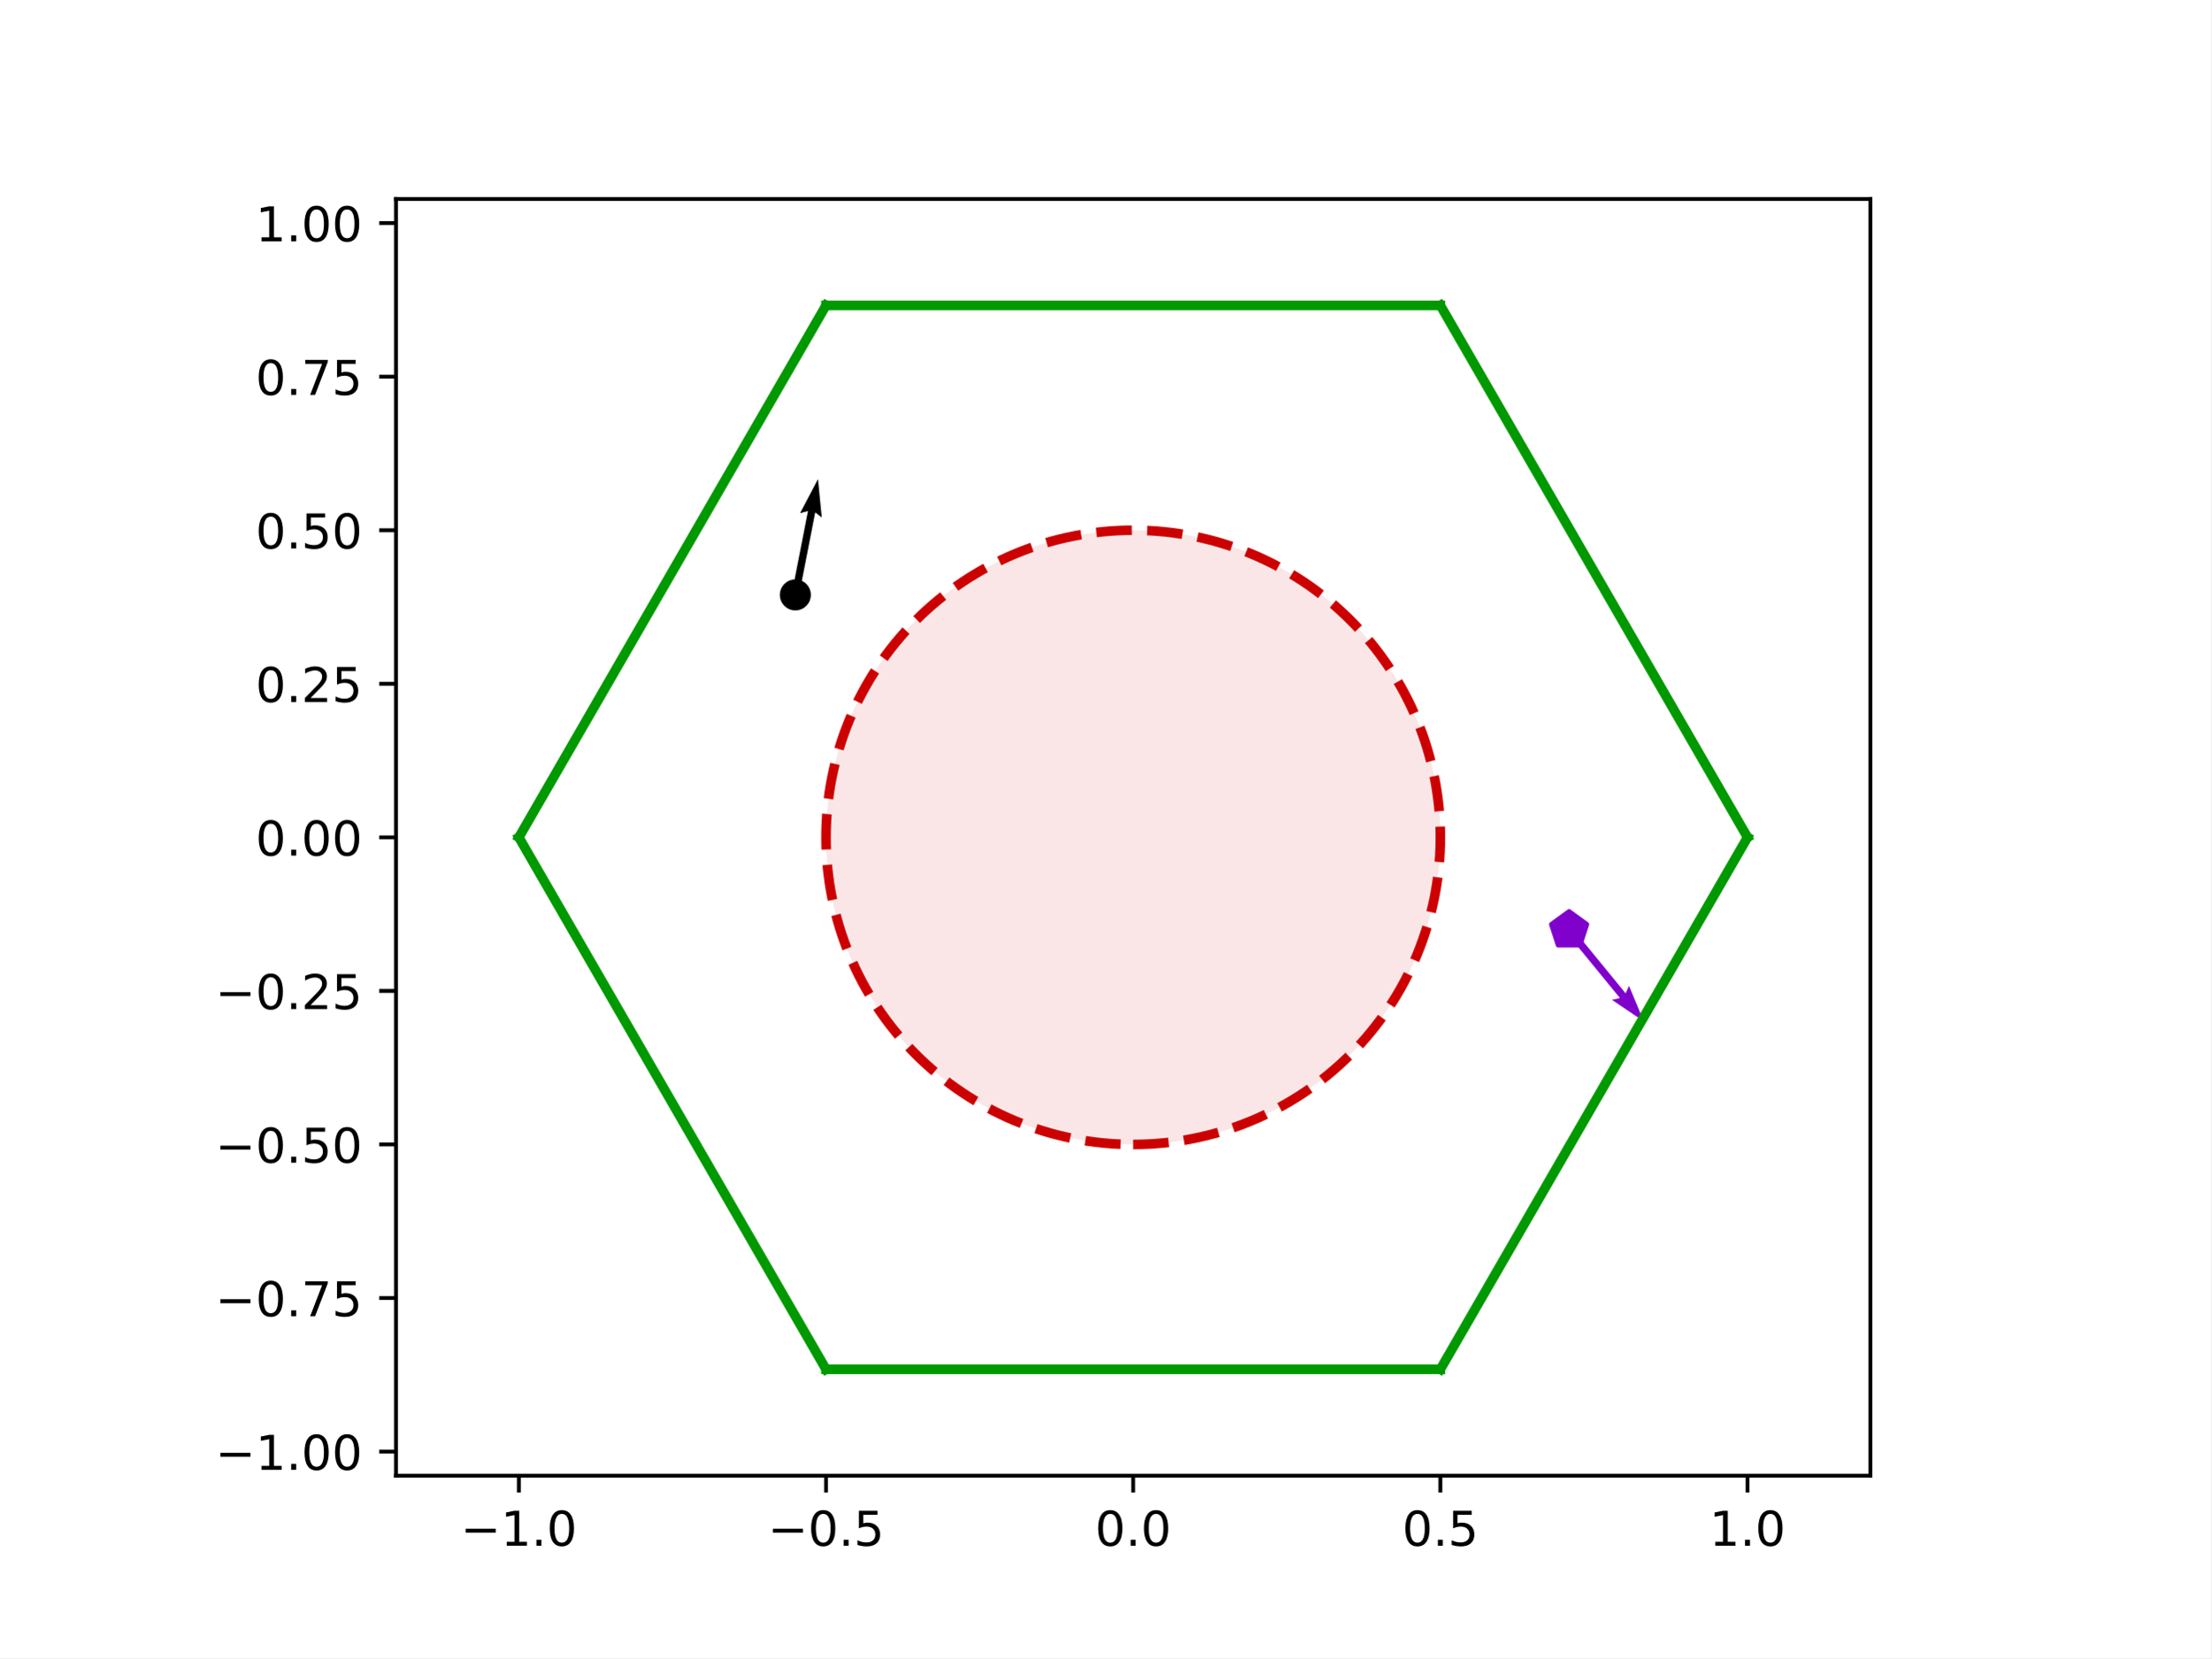
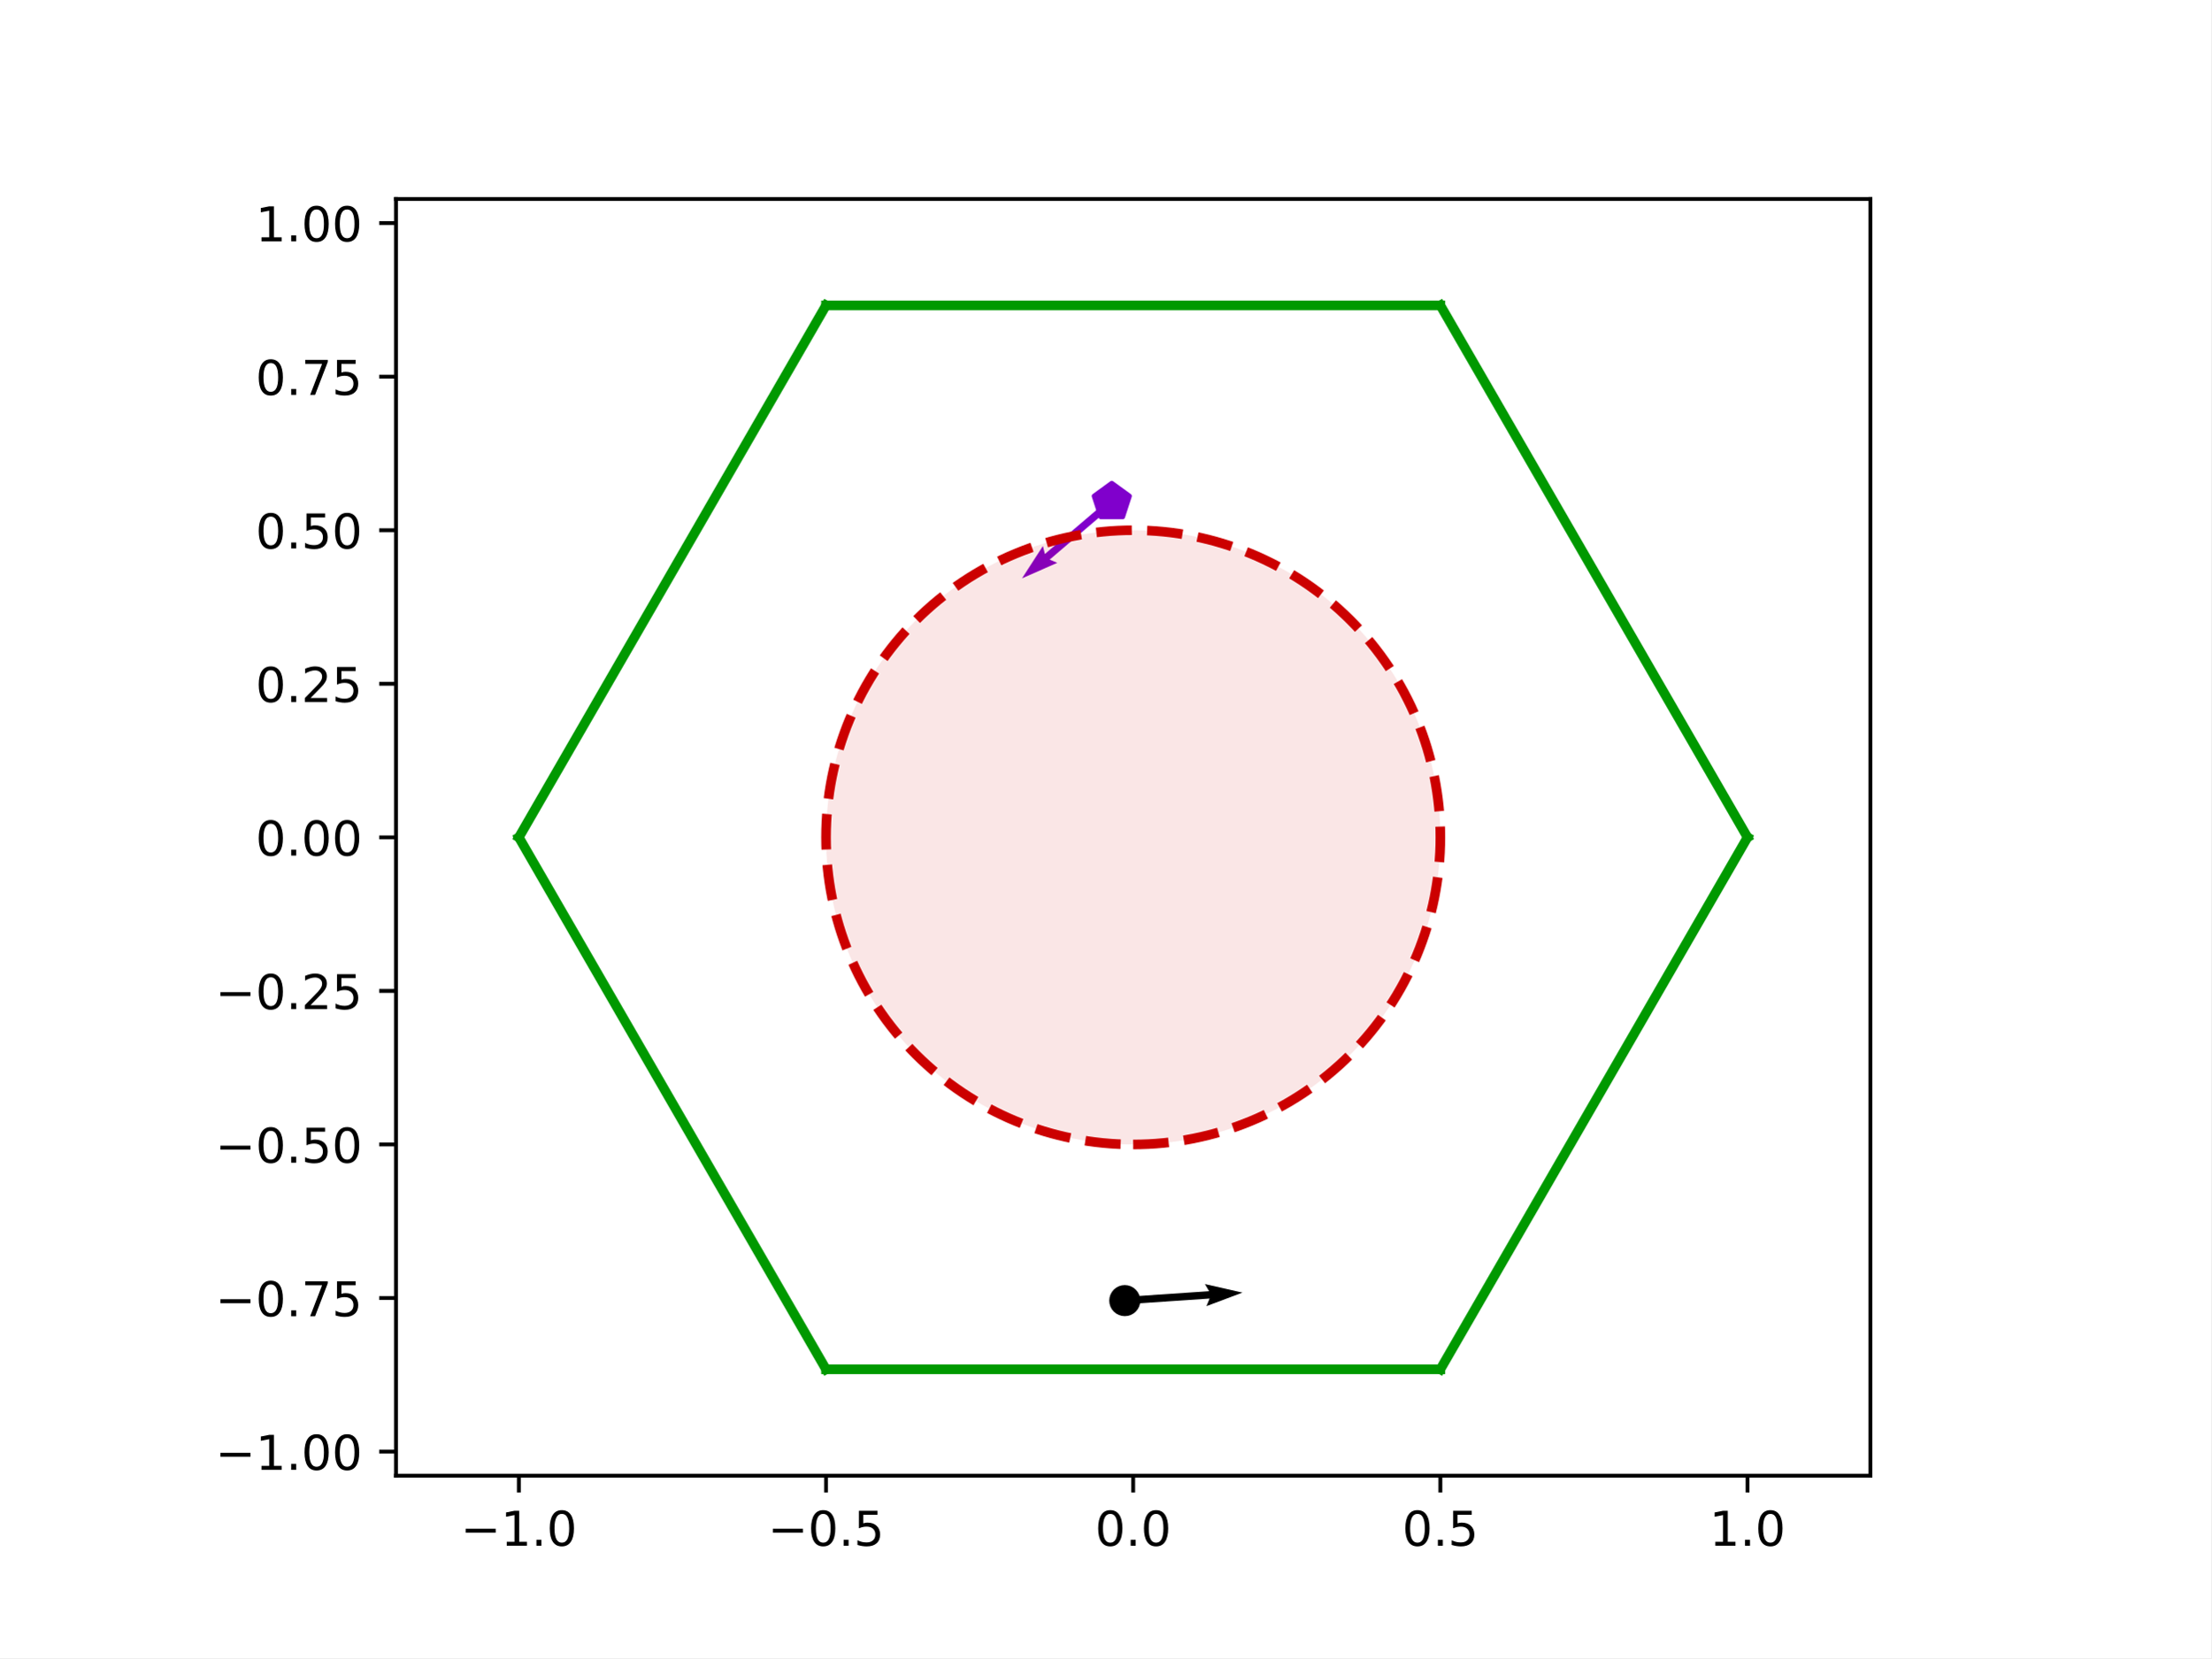
<svg xmlns="http://www.w3.org/2000/svg" xmlns:xlink="http://www.w3.org/1999/xlink" height="345.6pt" version="1.1" viewBox="0 0 460.8 345.6" width="460.8pt">
  <defs>
    <style type="text/css">
*{stroke-linecap:butt;stroke-linejoin:round;}
  </style>
  </defs>
  <g id="figure_1">
    <g id="patch_1">
      <path d="M 0 345.6  L 460.8 345.6  L 460.8 0  L 0 0  z " style="fill:#ffffff;" />
    </g>
    <g id="axes_1">
      <g id="patch_2">
        <path d="M 82.52 307.584  L 389.8 307.584  L 389.8 41.472  L 82.52 41.472  z " style="fill:#ffffff;" />
      </g>
      <g id="PathCollection_1">
        <defs>
-           <path d="M 0 2.739  C 0.726 2.739 1.423 2.45 1.936 1.936  C 2.45 1.423 2.739 0.726 2.739 0  C 2.739 -0.726 2.45 -1.423 1.936 -1.936  C 1.423 -2.45 0.726 -2.739 0 -2.739  C -0.726 -2.739 -1.423 -2.45 -1.936 -1.936  C -2.45 -1.423 -2.739 -0.726 -2.739 0  C -2.739 0.726 -2.45 1.423 -1.936 1.936  C -1.423 2.45 -0.726 2.739 0 2.739  z " id="m0cf486d48d" style="stroke:#000000;" />
+           <path d="M 0 2.739  C 0.726 2.739 1.423 2.45 1.936 1.936  C 2.45 1.423 2.739 0.726 2.739 0  C 2.739 -0.726 2.45 -1.423 1.936 -1.936  C 1.423 -2.45 0.726 -2.739 0 -2.739  C -0.726 -2.739 -1.423 -2.45 -1.936 -1.936  C -2.45 -1.423 -2.739 -0.726 -2.739 0  C -2.739 0.726 -2.45 1.423 -1.936 1.936  C -1.423 2.45 -0.726 2.739 0 2.739  z " id="md118e2798e" style="stroke:#000000;" />
        </defs>
-         <g clip-path="url(#pa2cdaf204b)">
-           <use style="stroke:#000000;" x="165.749" xlink:href="#m0cf486d48d" y="123.991" />
+         <g clip-path="url(#p1fbea5cbd0)">
+           <use style="stroke:#000000;" x="234.407" xlink:href="#md118e2798e" y="271.093" />
        </g>
      </g>
      <g id="Quiver_1">
-         <path clip-path="url(#pa2cdaf204b)" d="M 164.995 123.844  L 168.385 106.504  L 166.73 106.963  L 170.466 99.866  L 171.254 107.847  L 169.893 106.798  L 166.503 124.139  L 164.995 123.844  " />
+         <path clip-path="url(#p1fbea5cbd0)" d="M 234.355 270.327  L 251.982 269.126  L 251.112 267.646  L 258.932 269.423  L 251.425 272.244  L 252.087 270.659  L 234.459 271.86  L 234.355 270.327  " />
      </g>
      <g id="PathCollection_2">
        <defs>
-           <path d="M 0 -3.873  L -3.683 -1.197  L -2.276 3.133  L 2.276 3.133  L 3.683 -1.197  z " id="m85e34f2ffe" style="stroke:#8000cc;" />
+           <path d="M 0 -3.873  L -3.683 -1.197  L -2.276 3.133  L 2.276 3.133  L 3.683 -1.197  z " id="m36517d6e3b" style="stroke:#8000cc;" />
        </defs>
-         <g clip-path="url(#pa2cdaf204b)">
-           <use style="fill:#8000cc;stroke:#8000cc;" x="327.008" xlink:href="#m85e34f2ffe" y="193.861" />
+         <g clip-path="url(#p1fbea5cbd0)">
+           <use style="fill:#8000cc;stroke:#8000cc;" x="231.697" xlink:href="#m36517d6e3b" y="104.588" />
        </g>
      </g>
      <g id="Quiver_2">
-         <path clip-path="url(#pa2cdaf204b)" d="M 327.602 193.375  L 338.793 207.048  L 339.495 205.48  L 342.577 212.884  L 335.928 208.399  L 337.604 208.021  L 326.413 194.348  L 327.602 193.375  " style="fill:#8000cc;" />
+         <path clip-path="url(#p1fbea5cbd0)" d="M 232.196 105.172  L 218.753 116.638  L 220.334 117.308  L 212.994 120.54  L 217.343 113.801  L 217.756 115.469  L 231.199 104.003  L 232.196 105.172  " style="fill:#8000cc;" />
      </g>
      <g id="patch_3">
-         <path clip-path="url(#pa2cdaf204b)" d="M 236.16 238.545  C 253.137 238.545 269.422 231.799 281.427 219.795  C 293.431 207.79 300.177 191.505 300.177 174.528  C 300.177 157.551 293.431 141.266 281.427 129.261  C 269.422 117.257 253.137 110.511 236.16 110.511  C 219.183 110.511 202.898 117.257 190.893 129.261  C 178.889 141.266 172.143 157.551 172.143 174.528  C 172.143 191.505 178.889 207.79 190.893 219.795  C 202.898 231.799 219.183 238.545 236.16 238.545  z " style="fill:#cc0000;fill-opacity:0.1;stroke:#cc0000;stroke-dasharray:7.4,3.2;stroke-dashoffset:0;stroke-linejoin:miter;stroke-width:2;" />
+         <path clip-path="url(#p1fbea5cbd0)" d="M 236.16 238.545  C 253.137 238.545 269.422 231.799 281.427 219.795  C 293.431 207.79 300.177 191.505 300.177 174.528  C 300.177 157.551 293.431 141.266 281.427 129.261  C 269.422 117.257 253.137 110.511 236.16 110.511  C 219.183 110.511 202.898 117.257 190.893 129.261  C 178.889 141.266 172.143 157.551 172.143 174.528  C 172.143 191.505 178.889 207.79 190.893 219.795  C 202.898 231.799 219.183 238.545 236.16 238.545  z " style="fill:#cc0000;fill-opacity:0.1;stroke:#cc0000;stroke-dasharray:7.4,3.2;stroke-dashoffset:0;stroke-linejoin:miter;stroke-width:2;" />
      </g>
      <g id="matplotlib.axis_1">
        <g id="xtick_1">
          <g id="line2d_1">
            <defs>
-               <path d="M 0 0  L 0 3.5  " id="mab20a97a8b" style="stroke:#000000;stroke-width:0.8;" />
-             </defs>
-             <g>
-               <use style="stroke:#000000;stroke-width:0.8;" x="108.127" xlink:href="#mab20a97a8b" y="307.584" />
+               <path d="M 0 0  L 0 3.5  " id="m474ce4855e" style="stroke:#000000;stroke-width:0.8;" />
+             </defs>
+             <g>
+               <use style="stroke:#000000;stroke-width:0.8;" x="108.127" xlink:href="#m474ce4855e" y="307.584" />
            </g>
          </g>
          <g id="text_1">
            <defs>
              <path d="M 10.594 35.5  L 73.188 35.5  L 73.188 27.203  L 10.594 27.203  z " id="DejaVuSans-2212" />
              <path d="M 12.406 8.297  L 28.516 8.297  L 28.516 63.922  L 10.984 60.406  L 10.984 69.391  L 28.422 72.906  L 38.281 72.906  L 38.281 8.297  L 54.391 8.297  L 54.391 0  L 12.406 0  z " id="DejaVuSans-31" />
              <path d="M 10.688 12.406  L 21 12.406  L 21 0  L 10.688 0  z " id="DejaVuSans-2e" />
              <path d="M 31.781 66.406  Q 24.172 66.406 20.328 58.906  Q 16.5 51.422 16.5 36.375  Q 16.5 21.391 20.328 13.891  Q 24.172 6.391 31.781 6.391  Q 39.453 6.391 43.281 13.891  Q 47.125 21.391 47.125 36.375  Q 47.125 51.422 43.281 58.906  Q 39.453 66.406 31.781 66.406  z M 31.781 74.219  Q 44.047 74.219 50.516 64.516  Q 56.984 54.828 56.984 36.375  Q 56.984 17.969 50.516 8.266  Q 44.047 -1.422 31.781 -1.422  Q 19.531 -1.422 13.062 8.266  Q 6.594 17.969 6.594 36.375  Q 6.594 54.828 13.062 64.516  Q 19.531 74.219 31.781 74.219  z " id="DejaVuSans-30" />
            </defs>
            <g transform="translate(95.9854 322.1824)scale(0.1 -0.1)">
              <use xlink:href="#DejaVuSans-2212" />
              <use x="83.789" xlink:href="#DejaVuSans-31" />
              <use x="147.412" xlink:href="#DejaVuSans-2e" />
              <use x="179.199" xlink:href="#DejaVuSans-30" />
            </g>
          </g>
        </g>
        <g id="xtick_2">
          <g id="line2d_2">
            <g>
-               <use style="stroke:#000000;stroke-width:0.8;" x="172.143" xlink:href="#mab20a97a8b" y="307.584" />
+               <use style="stroke:#000000;stroke-width:0.8;" x="172.143" xlink:href="#m474ce4855e" y="307.584" />
            </g>
          </g>
          <g id="text_2">
            <defs>
              <path d="M 10.797 72.906  L 49.516 72.906  L 49.516 64.594  L 19.828 64.594  L 19.828 46.734  Q 21.969 47.469 24.109 47.828  Q 26.266 48.188 28.422 48.188  Q 40.625 48.188 47.75 41.5  Q 54.891 34.812 54.891 23.391  Q 54.891 11.625 47.562 5.094  Q 40.234 -1.422 26.906 -1.422  Q 22.312 -1.422 17.547 -0.641  Q 12.797 0.141 7.719 1.703  L 7.719 11.625  Q 12.109 9.234 16.797 8.062  Q 21.484 6.891 26.703 6.891  Q 35.156 6.891 40.078 11.328  Q 45.016 15.766 45.016 23.391  Q 45.016 31 40.078 35.438  Q 35.156 39.891 26.703 39.891  Q 22.75 39.891 18.812 39.016  Q 14.891 38.141 10.797 36.281  z " id="DejaVuSans-35" />
            </defs>
            <g transform="translate(160.002 322.1824)scale(0.1 -0.1)">
              <use xlink:href="#DejaVuSans-2212" />
              <use x="83.789" xlink:href="#DejaVuSans-30" />
              <use x="147.412" xlink:href="#DejaVuSans-2e" />
              <use x="179.199" xlink:href="#DejaVuSans-35" />
            </g>
          </g>
        </g>
        <g id="xtick_3">
          <g id="line2d_3">
            <g>
-               <use style="stroke:#000000;stroke-width:0.8;" x="236.16" xlink:href="#mab20a97a8b" y="307.584" />
+               <use style="stroke:#000000;stroke-width:0.8;" x="236.16" xlink:href="#m474ce4855e" y="307.584" />
            </g>
          </g>
          <g id="text_3">
            <g transform="translate(228.2084 322.1824)scale(0.1 -0.1)">
              <use xlink:href="#DejaVuSans-30" />
              <use x="63.623" xlink:href="#DejaVuSans-2e" />
              <use x="95.41" xlink:href="#DejaVuSans-30" />
            </g>
          </g>
        </g>
        <g id="xtick_4">
          <g id="line2d_4">
            <g>
-               <use style="stroke:#000000;stroke-width:0.8;" x="300.177" xlink:href="#mab20a97a8b" y="307.584" />
+               <use style="stroke:#000000;stroke-width:0.8;" x="300.177" xlink:href="#m474ce4855e" y="307.584" />
            </g>
          </g>
          <g id="text_4">
            <g transform="translate(292.225 322.1824)scale(0.1 -0.1)">
              <use xlink:href="#DejaVuSans-30" />
              <use x="63.623" xlink:href="#DejaVuSans-2e" />
              <use x="95.41" xlink:href="#DejaVuSans-35" />
            </g>
          </g>
        </g>
        <g id="xtick_5">
          <g id="line2d_5">
            <g>
-               <use style="stroke:#000000;stroke-width:0.8;" x="364.193" xlink:href="#mab20a97a8b" y="307.584" />
+               <use style="stroke:#000000;stroke-width:0.8;" x="364.193" xlink:href="#m474ce4855e" y="307.584" />
            </g>
          </g>
          <g id="text_5">
            <g transform="translate(356.2416 322.1824)scale(0.1 -0.1)">
              <use xlink:href="#DejaVuSans-31" />
              <use x="63.623" xlink:href="#DejaVuSans-2e" />
              <use x="95.41" xlink:href="#DejaVuSans-30" />
            </g>
          </g>
        </g>
      </g>
      <g id="matplotlib.axis_2">
        <g id="ytick_1">
          <g id="line2d_6">
            <defs>
-               <path d="M 0 0  L -3.5 0  " id="mf7bdf78ca4" style="stroke:#000000;stroke-width:0.8;" />
-             </defs>
-             <g>
-               <use style="stroke:#000000;stroke-width:0.8;" x="82.52" xlink:href="#mf7bdf78ca4" y="302.561" />
+               <path d="M 0 0  L -3.5 0  " id="m3ae79cbdc0" style="stroke:#000000;stroke-width:0.8;" />
+             </defs>
+             <g>
+               <use style="stroke:#000000;stroke-width:0.8;" x="82.52" xlink:href="#m3ae79cbdc0" y="302.561" />
            </g>
          </g>
          <g id="text_6">
            <g transform="translate(44.87485 306.3604)scale(0.1 -0.1)">
              <use xlink:href="#DejaVuSans-2212" />
              <use x="83.789" xlink:href="#DejaVuSans-31" />
              <use x="147.412" xlink:href="#DejaVuSans-2e" />
              <use x="179.199" xlink:href="#DejaVuSans-30" />
              <use x="242.822" xlink:href="#DejaVuSans-30" />
            </g>
          </g>
        </g>
        <g id="ytick_2">
          <g id="line2d_7">
            <g>
-               <use style="stroke:#000000;stroke-width:0.8;" x="82.52" xlink:href="#mf7bdf78ca4" y="270.553" />
+               <use style="stroke:#000000;stroke-width:0.8;" x="82.52" xlink:href="#m3ae79cbdc0" y="270.553" />
            </g>
          </g>
          <g id="text_7">
            <defs>
              <path d="M 8.203 72.906  L 55.078 72.906  L 55.078 68.703  L 28.609 0  L 18.312 0  L 43.219 64.594  L 8.203 64.594  z " id="DejaVuSans-37" />
            </defs>
            <g transform="translate(44.87485 274.3521)scale(0.1 -0.1)">
              <use xlink:href="#DejaVuSans-2212" />
              <use x="83.789" xlink:href="#DejaVuSans-30" />
              <use x="147.412" xlink:href="#DejaVuSans-2e" />
              <use x="179.199" xlink:href="#DejaVuSans-37" />
              <use x="242.822" xlink:href="#DejaVuSans-35" />
            </g>
          </g>
        </g>
        <g id="ytick_3">
          <g id="line2d_8">
            <g>
-               <use style="stroke:#000000;stroke-width:0.8;" x="82.52" xlink:href="#mf7bdf78ca4" y="238.545" />
+               <use style="stroke:#000000;stroke-width:0.8;" x="82.52" xlink:href="#m3ae79cbdc0" y="238.545" />
            </g>
          </g>
          <g id="text_8">
            <g transform="translate(44.87485 242.3438)scale(0.1 -0.1)">
              <use xlink:href="#DejaVuSans-2212" />
              <use x="83.789" xlink:href="#DejaVuSans-30" />
              <use x="147.412" xlink:href="#DejaVuSans-2e" />
              <use x="179.199" xlink:href="#DejaVuSans-35" />
              <use x="242.822" xlink:href="#DejaVuSans-30" />
            </g>
          </g>
        </g>
        <g id="ytick_4">
          <g id="line2d_9">
            <g>
-               <use style="stroke:#000000;stroke-width:0.8;" x="82.52" xlink:href="#mf7bdf78ca4" y="206.536" />
+               <use style="stroke:#000000;stroke-width:0.8;" x="82.52" xlink:href="#m3ae79cbdc0" y="206.536" />
            </g>
          </g>
          <g id="text_9">
            <defs>
              <path d="M 19.188 8.297  L 53.609 8.297  L 53.609 0  L 7.328 0  L 7.328 8.297  Q 12.938 14.109 22.625 23.891  Q 32.328 33.688 34.812 36.531  Q 39.547 41.844 41.422 45.531  Q 43.312 49.219 43.312 52.781  Q 43.312 58.594 39.234 62.25  Q 35.156 65.922 28.609 65.922  Q 23.969 65.922 18.812 64.312  Q 13.672 62.703 7.812 59.422  L 7.812 69.391  Q 13.766 71.781 18.938 73  Q 24.125 74.219 28.422 74.219  Q 39.75 74.219 46.484 68.547  Q 53.219 62.891 53.219 53.422  Q 53.219 48.922 51.531 44.891  Q 49.859 40.875 45.406 35.406  Q 44.188 33.984 37.641 27.219  Q 31.109 20.453 19.188 8.297  z " id="DejaVuSans-32" />
            </defs>
            <g transform="translate(44.87485 210.3355)scale(0.1 -0.1)">
              <use xlink:href="#DejaVuSans-2212" />
              <use x="83.789" xlink:href="#DejaVuSans-30" />
              <use x="147.412" xlink:href="#DejaVuSans-2e" />
              <use x="179.199" xlink:href="#DejaVuSans-32" />
              <use x="242.822" xlink:href="#DejaVuSans-35" />
            </g>
          </g>
        </g>
        <g id="ytick_5">
          <g id="line2d_10">
            <g>
-               <use style="stroke:#000000;stroke-width:0.8;" x="82.52" xlink:href="#mf7bdf78ca4" y="174.528" />
+               <use style="stroke:#000000;stroke-width:0.8;" x="82.52" xlink:href="#m3ae79cbdc0" y="174.528" />
            </g>
          </g>
          <g id="text_10">
            <g transform="translate(53.25454 178.3272)scale(0.1 -0.1)">
              <use xlink:href="#DejaVuSans-30" />
              <use x="63.623" xlink:href="#DejaVuSans-2e" />
              <use x="95.41" xlink:href="#DejaVuSans-30" />
              <use x="159.033" xlink:href="#DejaVuSans-30" />
            </g>
          </g>
        </g>
        <g id="ytick_6">
          <g id="line2d_11">
            <g>
-               <use style="stroke:#000000;stroke-width:0.8;" x="82.52" xlink:href="#mf7bdf78ca4" y="142.52" />
+               <use style="stroke:#000000;stroke-width:0.8;" x="82.52" xlink:href="#m3ae79cbdc0" y="142.52" />
            </g>
          </g>
          <g id="text_11">
            <g transform="translate(53.25454 146.3189)scale(0.1 -0.1)">
              <use xlink:href="#DejaVuSans-30" />
              <use x="63.623" xlink:href="#DejaVuSans-2e" />
              <use x="95.41" xlink:href="#DejaVuSans-32" />
              <use x="159.033" xlink:href="#DejaVuSans-35" />
            </g>
          </g>
        </g>
        <g id="ytick_7">
          <g id="line2d_12">
            <g>
-               <use style="stroke:#000000;stroke-width:0.8;" x="82.52" xlink:href="#mf7bdf78ca4" y="110.511" />
+               <use style="stroke:#000000;stroke-width:0.8;" x="82.52" xlink:href="#m3ae79cbdc0" y="110.511" />
            </g>
          </g>
          <g id="text_12">
            <g transform="translate(53.25454 114.3106)scale(0.1 -0.1)">
              <use xlink:href="#DejaVuSans-30" />
              <use x="63.623" xlink:href="#DejaVuSans-2e" />
              <use x="95.41" xlink:href="#DejaVuSans-35" />
              <use x="159.033" xlink:href="#DejaVuSans-30" />
            </g>
          </g>
        </g>
        <g id="ytick_8">
          <g id="line2d_13">
            <g>
-               <use style="stroke:#000000;stroke-width:0.8;" x="82.52" xlink:href="#mf7bdf78ca4" y="78.503" />
+               <use style="stroke:#000000;stroke-width:0.8;" x="82.52" xlink:href="#m3ae79cbdc0" y="78.503" />
            </g>
          </g>
          <g id="text_13">
            <g transform="translate(53.25454 82.30232)scale(0.1 -0.1)">
              <use xlink:href="#DejaVuSans-30" />
              <use x="63.623" xlink:href="#DejaVuSans-2e" />
              <use x="95.41" xlink:href="#DejaVuSans-37" />
              <use x="159.033" xlink:href="#DejaVuSans-35" />
            </g>
          </g>
        </g>
        <g id="ytick_9">
          <g id="line2d_14">
            <g>
-               <use style="stroke:#000000;stroke-width:0.8;" x="82.52" xlink:href="#mf7bdf78ca4" y="46.495" />
+               <use style="stroke:#000000;stroke-width:0.8;" x="82.52" xlink:href="#m3ae79cbdc0" y="46.495" />
            </g>
          </g>
          <g id="text_14">
            <g transform="translate(53.25454 50.29402)scale(0.1 -0.1)">
              <use xlink:href="#DejaVuSans-31" />
              <use x="63.623" xlink:href="#DejaVuSans-2e" />
              <use x="95.41" xlink:href="#DejaVuSans-30" />
              <use x="159.033" xlink:href="#DejaVuSans-30" />
            </g>
          </g>
        </g>
      </g>
      <g id="line2d_15">
-         <path clip-path="url(#pa2cdaf204b)" d="M 300.177 63.648  L 172.143 63.648  " style="fill:none;stroke:#009900;stroke-linecap:square;stroke-width:2;" />
+         <path clip-path="url(#p1fbea5cbd0)" d="M 300.177 63.648  L 172.143 63.648  " style="fill:none;stroke:#009900;stroke-linecap:square;stroke-width:2;" />
      </g>
      <g id="line2d_16">
-         <path clip-path="url(#pa2cdaf204b)" d="M 172.143 63.648  L 108.127 174.528  " style="fill:none;stroke:#009900;stroke-linecap:square;stroke-width:2;" />
+         <path clip-path="url(#p1fbea5cbd0)" d="M 172.143 63.648  L 108.127 174.528  " style="fill:none;stroke:#009900;stroke-linecap:square;stroke-width:2;" />
      </g>
      <g id="line2d_17">
-         <path clip-path="url(#pa2cdaf204b)" d="M 108.127 174.528  L 172.143 285.408  " style="fill:none;stroke:#009900;stroke-linecap:square;stroke-width:2;" />
+         <path clip-path="url(#p1fbea5cbd0)" d="M 108.127 174.528  L 172.143 285.408  " style="fill:none;stroke:#009900;stroke-linecap:square;stroke-width:2;" />
      </g>
      <g id="line2d_18">
-         <path clip-path="url(#pa2cdaf204b)" d="M 172.143 285.408  L 300.177 285.408  " style="fill:none;stroke:#009900;stroke-linecap:square;stroke-width:2;" />
+         <path clip-path="url(#p1fbea5cbd0)" d="M 172.143 285.408  L 300.177 285.408  " style="fill:none;stroke:#009900;stroke-linecap:square;stroke-width:2;" />
      </g>
      <g id="line2d_19">
-         <path clip-path="url(#pa2cdaf204b)" d="M 300.177 285.408  L 364.193 174.528  " style="fill:none;stroke:#009900;stroke-linecap:square;stroke-width:2;" />
+         <path clip-path="url(#p1fbea5cbd0)" d="M 300.177 285.408  L 364.193 174.528  " style="fill:none;stroke:#009900;stroke-linecap:square;stroke-width:2;" />
      </g>
      <g id="line2d_20">
-         <path clip-path="url(#pa2cdaf204b)" d="M 364.193 174.528  L 300.177 63.648  " style="fill:none;stroke:#009900;stroke-linecap:square;stroke-width:2;" />
+         <path clip-path="url(#p1fbea5cbd0)" d="M 364.193 174.528  L 300.177 63.648  " style="fill:none;stroke:#009900;stroke-linecap:square;stroke-width:2;" />
      </g>
      <g id="patch_4">
        <path d="M 82.52 307.584  L 82.52 41.472  " style="fill:none;stroke:#000000;stroke-linecap:square;stroke-linejoin:miter;stroke-width:0.8;" />
      </g>
      <g id="patch_5">
        <path d="M 389.8 307.584  L 389.8 41.472  " style="fill:none;stroke:#000000;stroke-linecap:square;stroke-linejoin:miter;stroke-width:0.8;" />
      </g>
      <g id="patch_6">
        <path d="M 82.52 307.584  L 389.8 307.584  " style="fill:none;stroke:#000000;stroke-linecap:square;stroke-linejoin:miter;stroke-width:0.8;" />
      </g>
      <g id="patch_7">
        <path d="M 82.52 41.472  L 389.8 41.472  " style="fill:none;stroke:#000000;stroke-linecap:square;stroke-linejoin:miter;stroke-width:0.8;" />
      </g>
    </g>
  </g>
  <defs>
-     <clipPath id="pa2cdaf204b">
+     <clipPath id="p1fbea5cbd0">
      <rect height="266.112" width="307.28" x="82.52" y="41.472" />
    </clipPath>
  </defs>
</svg>
